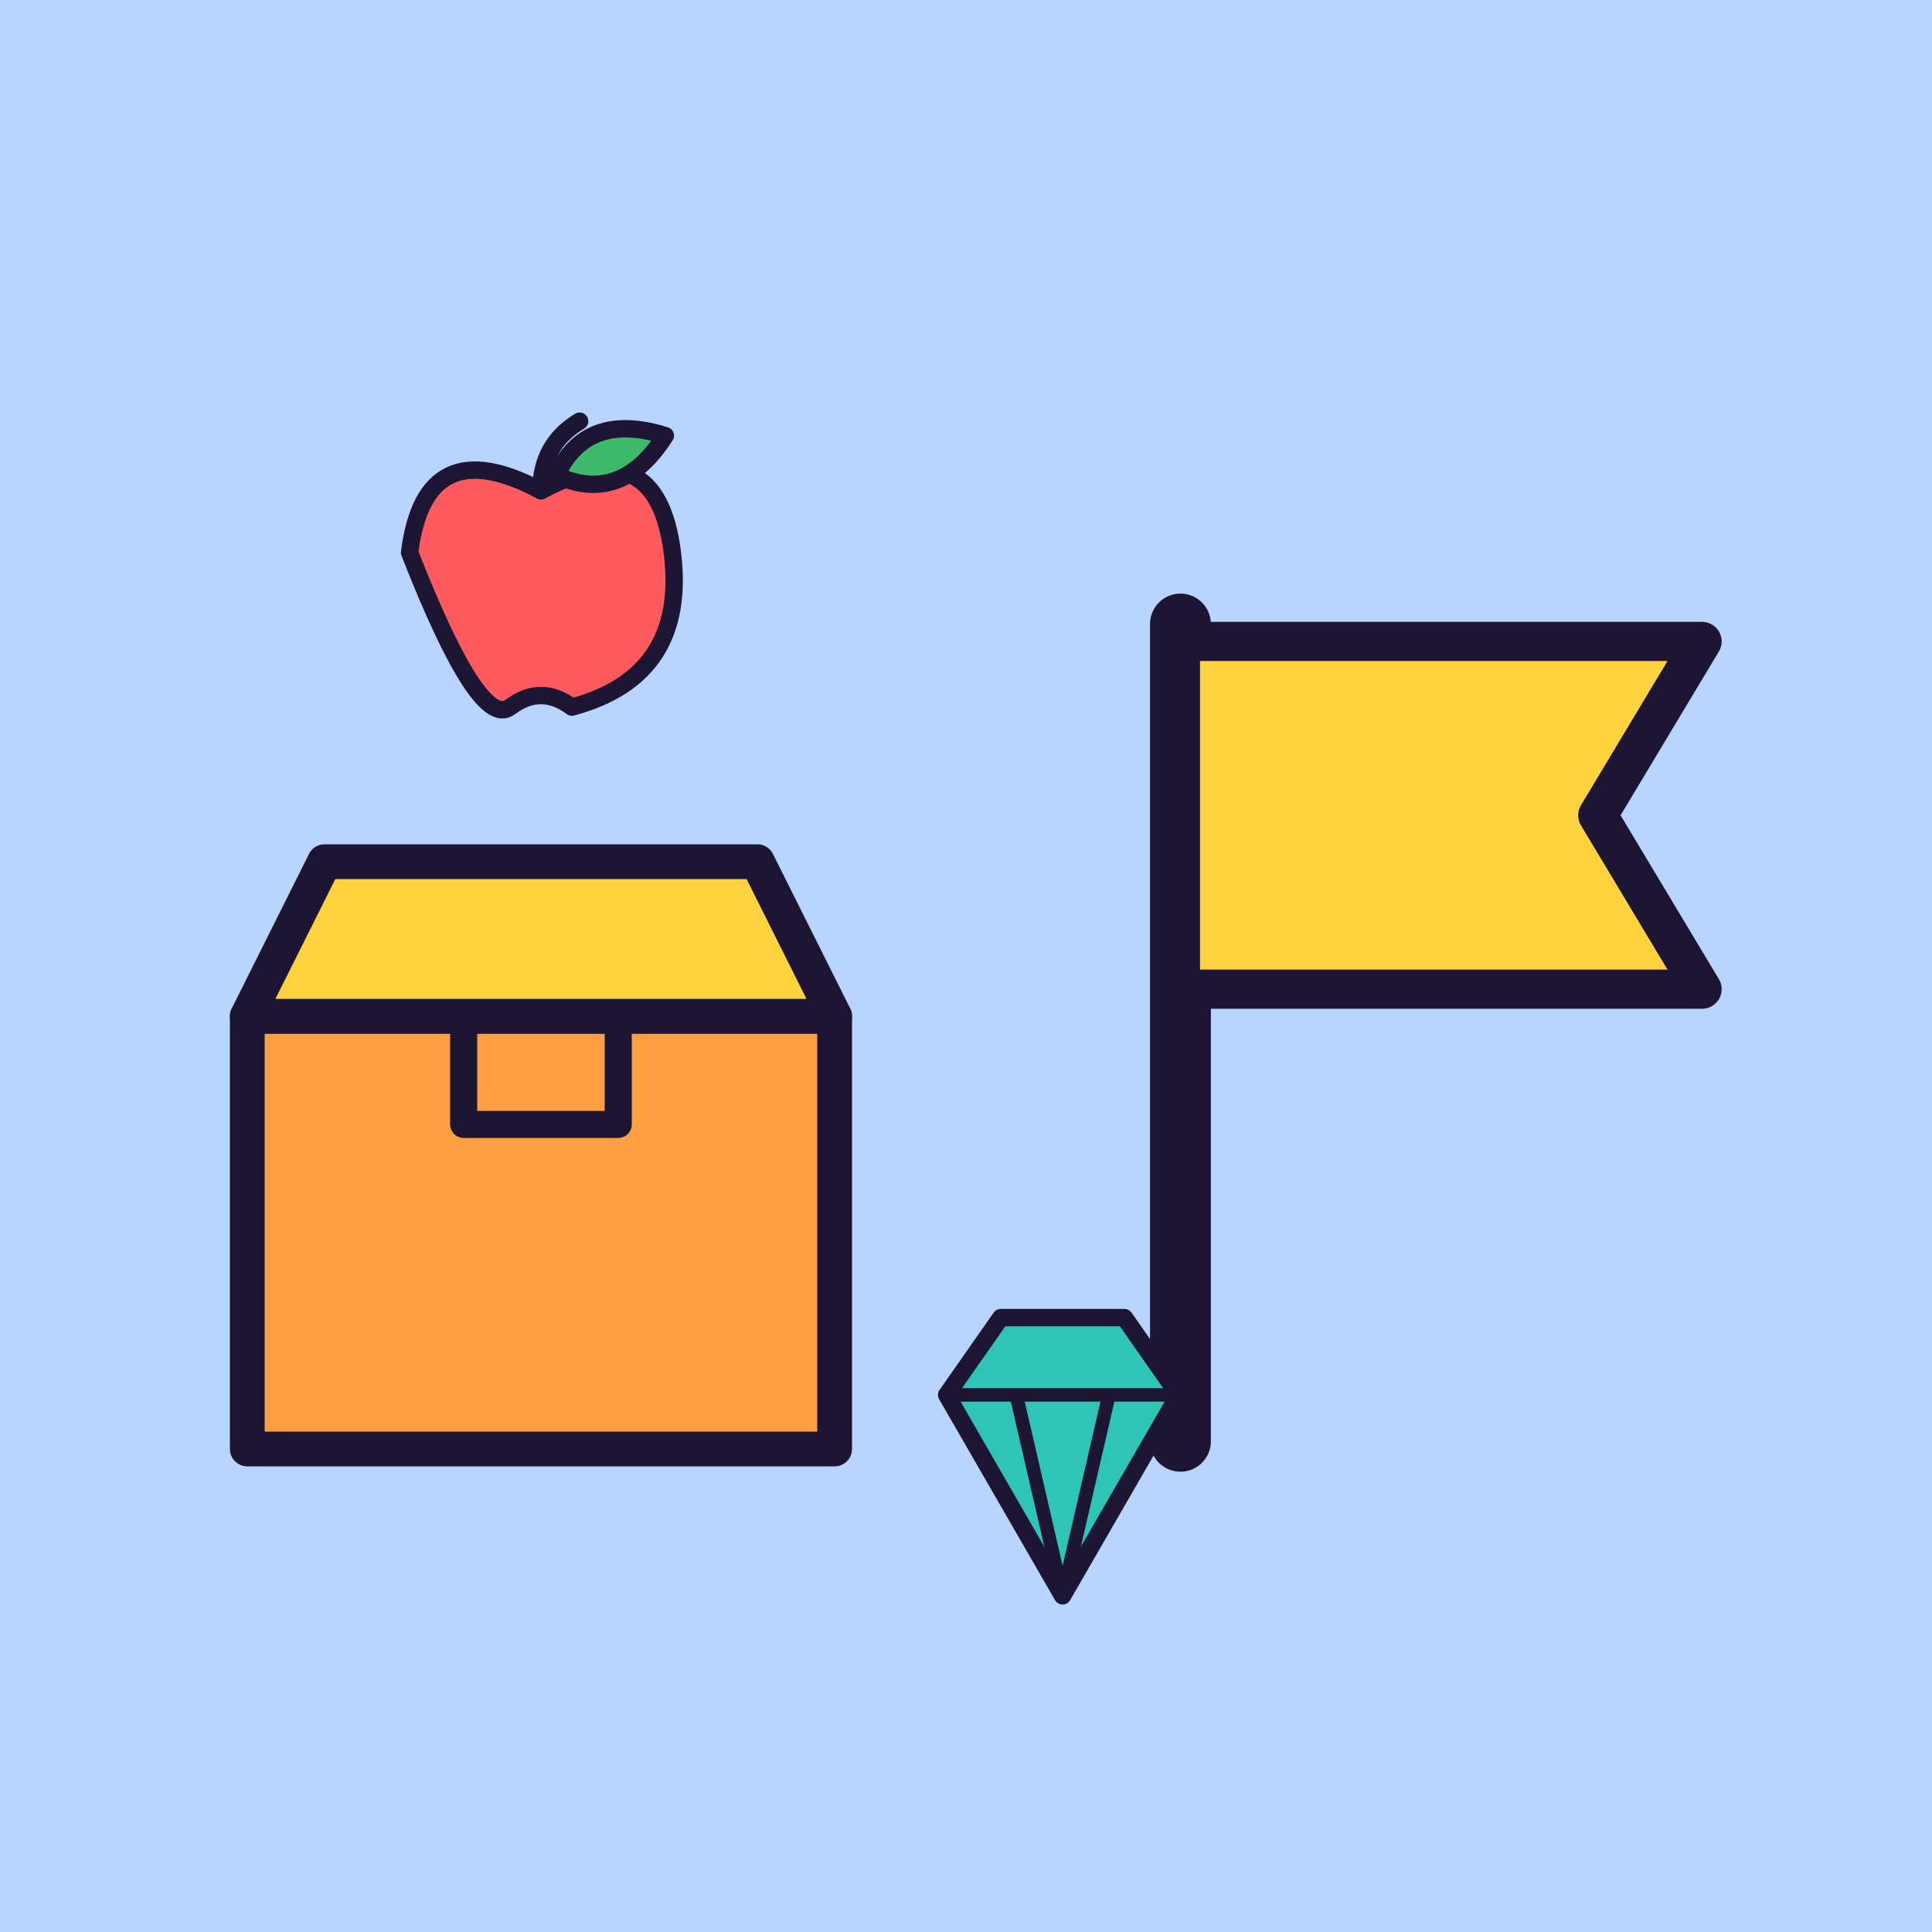
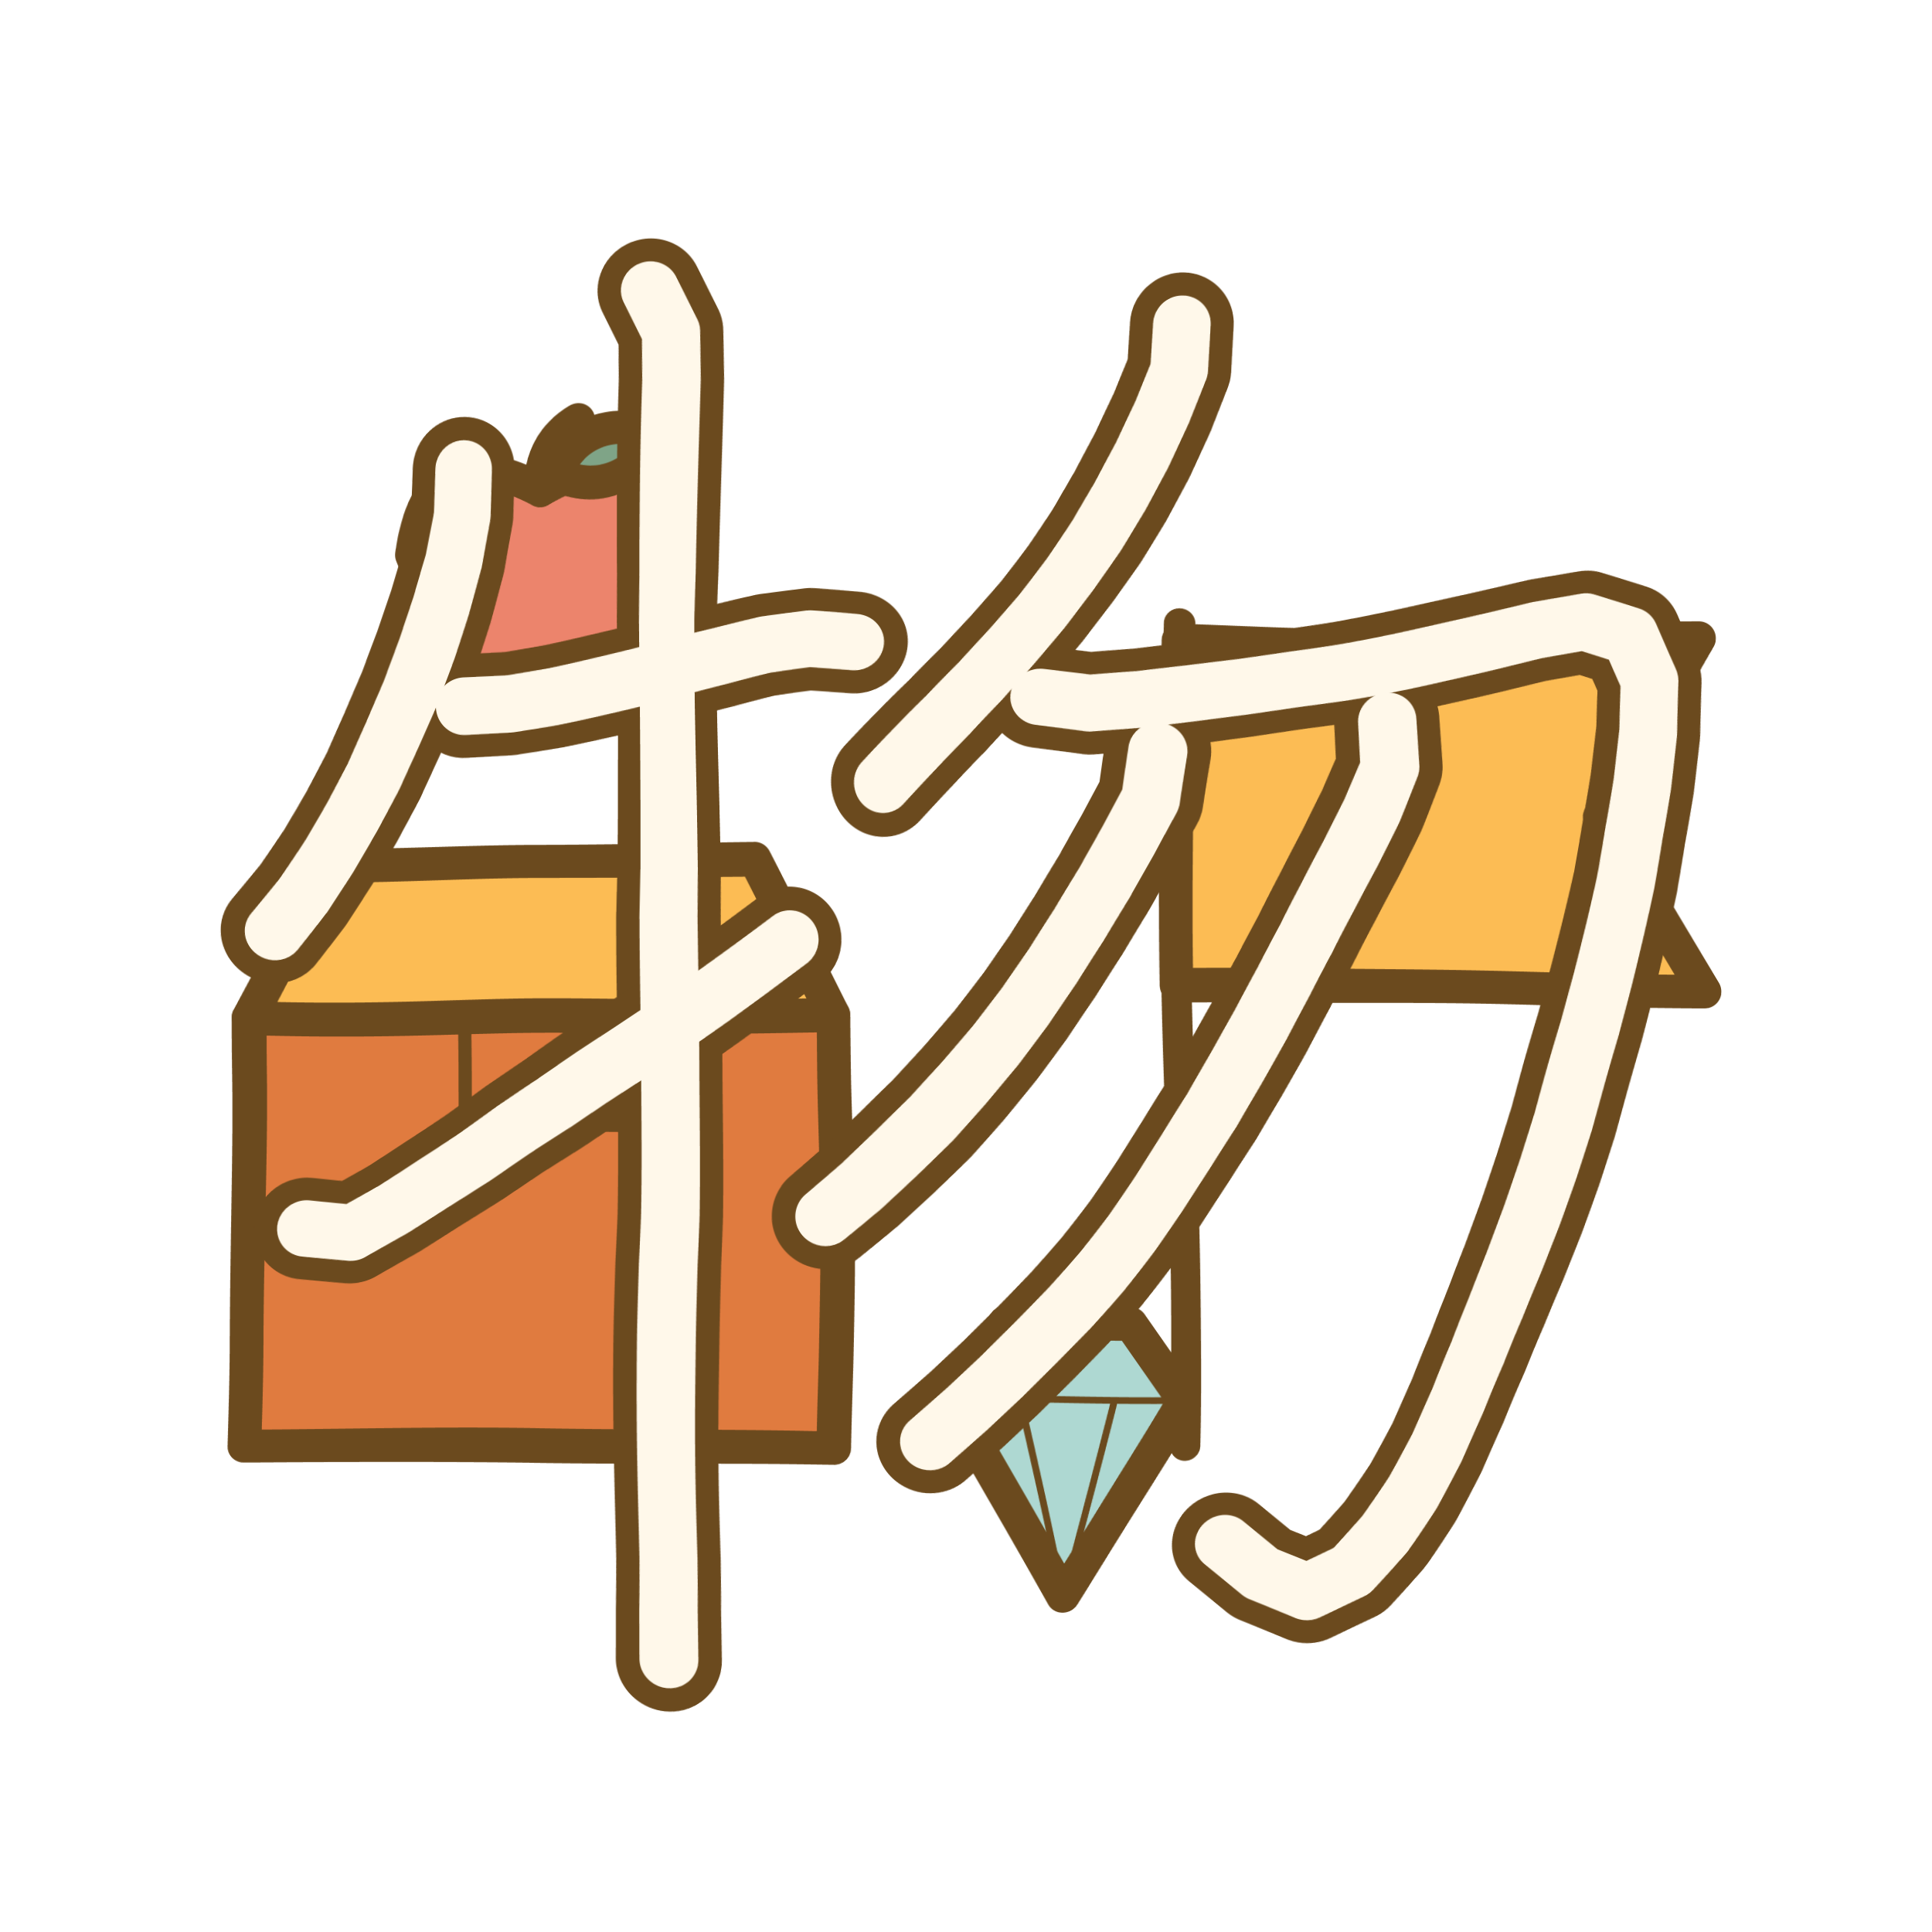
<svg xmlns="http://www.w3.org/2000/svg" viewBox="0 0 200 200">
-   <rect width="200" height="200" fill="#b9d4ff" stroke="none" />
-   <g stroke="#1c1633" stroke-width="4.5" stroke-linecap="round" stroke-linejoin="round" fill="none">
-     <g transform="translate(56 118) scale(.8 .8)">
-       <path d="M-38-16h76v56h-76z" fill="#ff9f43" />
-       <path d="M-38-16l10-20h56l10 20z" fill="#ffd23f" />
-       <path d="M-10-16v14h20v-14" fill="none" stroke-width="3.5" />
-     </g>
-     <g transform="translate(142 106) scale(.9 .9)">
-       <path d="M-22-46v94" fill="none" stroke-width="7" />
-       <path d="M-22-44h60l-12 20 12 20h-60z" fill="#ffd23f" />
-     </g>
-     <g transform="translate(56 58) scale(.4 .4)">
-       <path d="M0-18q30-16 34 16T8 38q-8-6-16 0T-34-2q4-32 34-16z" fill="#ff5a5f" />
-       <path d="M0-18q0-12 10-18" fill="none" />
-       <g transform="translate(4 -22) rotate(70)">
-         <path d="M0 0q-13-13 0-30q13 17 0 30z" fill="#3fb96b" />
+   <defs>
+     <filter id="w" filterUnits="userSpaceOnUse" x="-20" y="-20" width="240" height="240">
+       <feTurbulence type="fractalNoise" baseFrequency=".018" numOctaves="2" seed="192" />
+       <feDisplacementMap in="SourceGraphic" scale="2.6" />
+     </filter>
+     <filter id="s" x="-5%" y="-5%" width="110%" height="110%">
+       <feOffset in="SourceAlpha" dx="7" dy="-6" result="o" />
+       <feComposite in="SourceAlpha" in2="o" operator="out" result="c" />
+       <feFlood flood-color="#8a4a20" flood-opacity=".3" />
+       <feComposite in2="c" operator="in" result="d" />
+       <feMerge>
+         <feMergeNode in="SourceGraphic" />
+         <feMergeNode in="d" />
+       </feMerge>
+     </filter>
+   </defs>
+   <g filter="url(#w)">
+     <g stroke="#6b4a1e" stroke-linecap="round" stroke-linejoin="round" fill="none">
+       <g transform="translate(56.0 118.0) scale(0.800 0.800)" stroke-width="4.38">
+         <path d="M-38-16h76v56h-76z" fill="#e07b3f" />
+         <path d="M-38-16l10-20h56l10 20z" fill="#fcbc54" />
+         <path d="M-10-16v14h20v-14" fill="none" stroke-width="1.75" />
      </g>
-     </g>
-     <g transform="translate(110 150) scale(.4 .4)">
-       <path d="M-30-14l14-20h32l14 20L0 38z" fill="#2ec4b6" />
-       <path d="M-30-14h60M-12-14L0 38l12-52" fill="none" stroke-width="3.5" />
+       <g transform="translate(142.0 106.0) scale(0.900 0.900)" stroke-width="3.89">
+         <path d="M-22-46v94" fill="none" stroke-width="3.5" />
+         <path d="M-22-44h60l-12 20 12 20h-60z" fill="#fcbc54" />
+       </g>
+       <g transform="translate(56.0 58.0) scale(0.400 0.400)" stroke-width="8.75">
+         <path d="M0-18q30-16 34 16T8 38q-8-6-16 0T-34-2q4-32 34-16z" fill="#ec846c" />
+         <path d="M0-18q0-12 10-18" fill="none" />
+         <g transform="translate(4 -22) rotate(70)">
+           <path d="M0 0q-13-13 0-30q13 17 0 30z" fill="#7fa487" />
+         </g>
+       </g>
+       <g transform="translate(110.0 150.0) scale(0.400 0.400)" stroke-width="8.75">
+         <path d="M-30-14l14-20h32l14 20L0 38z" fill="#aed8d2" />
+         <path d="M-30-14h60M-12-14L0 38l12-52" fill="none" stroke-width="1.75" />
+       </g>
+       <g stroke-width="10.8">
+         <path transform="translate(6 6)" d="M41.9 42.5L41.7 47.2L40.8 51.8L39.4 56.5L37.9 60.9L36.2 65.4L34.3 69.7L32.3 74.0L30.0 78.2L27.6 82.3L25.0 86.3L22.1 90.1" />
+         <path transform="translate(6 6)" d="M41.8 66.8L46.5 66.6L51.1 65.9L55.6 65.1L60.2 64.3L64.8 63.4L69.4 62.5L74.0 61.5L78.6 60.9L83.2 61.2" />
+         <path transform="translate(6 6)" d="M61.0 23.7L63.3 28.2L63.5 33.3L63.5 38.3L63.5 43.4L63.5 48.6L63.5 53.6L63.4 58.7L63.4 63.8L63.4 68.8L63.4 73.9L63.4 79.0L63.4 84.1L63.3 89.1L63.3 94.4L63.3 99.4L63.3 104.5L63.3 109.5L63.3 114.6L63.3 119.8L63.2 124.9L63.2 129.9L63.2 135.0L63.2 140.1L63.2 145.2L63.2 150.4L63.2 155.4L63.1 160.5L63.1 165.6" />
+         <path transform="translate(6 6)" d="M25.6 121.1L30.4 121.6L34.7 119.1L38.8 116.4L43.0 113.7L47.1 110.9L51.3 108.2L55.4 105.4L59.5 102.7L63.7 99.9L67.8 97.1L71.8 94.3L75.9 91.4" />
+         <path transform="translate(6 6)" d="M116.0 27.2L115.8 32.0L114.1 36.5L112.1 41.0L109.9 45.3L107.5 49.5L104.9 53.5L102.1 57.5L99.1 61.4L96.1 65.1L92.8 68.8L89.5 72.2L86.0 75.7" />
+         <path transform="translate(6 6)" d="M102.2 66.7L107.3 67.3L112.4 66.8L117.5 66.0L122.7 65.1L127.8 64.1L132.8 63.2L137.9 62.2L142.9 61.2L148.1 60.2L153.1 59.2L158.2 58.5L163.0 60.1L165.0 64.7L164.7 69.9L163.9 75.0L162.9 80.0L162.0 85.1L160.9 90.2L159.8 95.2L158.6 100.3L157.3 105.2L156.0 110.2L154.5 115.2L152.9 120.2L151.2 125.1L149.4 129.9L147.5 134.6L145.3 139.4L142.9 144.0L140.2 148.4L137.2 152.6L133.8 156.5L129.3 158.8L124.6 156.9L120.6 153.6" />
+         <path transform="translate(6 6)" d="M114.3 72.2L113.6 77.2L111.3 81.5L108.8 85.9L106.1 90.2L103.3 94.3L100.3 98.3L97.1 102.2L93.7 106.0L90.3 109.6L86.7 113.0L82.9 116.5L79.1 119.7" />
+         <path transform="translate(6 6)" d="M137.3 68.3L137.7 73.2L136.0 77.9L134.0 82.5L131.8 87.2L129.6 91.7L127.3 96.0L124.8 100.4L122.2 104.7L119.5 109.0L116.6 113.1L113.6 117.2L110.6 121.1L107.4 125.0L104.1 128.8L100.7 132.5L97.3 136.1L93.8 139.6L90.1 143.1" />
+       </g>
+       <g stroke="#fff8ea" stroke-width="6">
+         <path transform="translate(6 6)" d="M41.9 42.5L41.7 47.2L40.8 51.8L39.4 56.5L37.9 60.9L36.2 65.4L34.3 69.7L32.3 74.0L30.0 78.2L27.6 82.3L25.0 86.3L22.1 90.1" />
+         <path transform="translate(6 6)" d="M41.8 66.8L46.5 66.6L51.1 65.9L55.6 65.1L60.2 64.3L64.8 63.4L69.4 62.5L74.0 61.5L78.6 60.9L83.2 61.2" />
+         <path transform="translate(6 6)" d="M61.0 23.7L63.3 28.2L63.5 33.3L63.5 38.3L63.5 43.4L63.5 48.6L63.5 53.6L63.4 58.7L63.4 63.8L63.4 68.8L63.4 73.9L63.4 79.0L63.4 84.1L63.3 89.1L63.3 94.4L63.3 99.4L63.3 104.5L63.3 109.5L63.3 114.6L63.3 119.8L63.2 124.9L63.2 129.9L63.2 135.0L63.2 140.1L63.2 145.2L63.2 150.4L63.2 155.4L63.1 160.5L63.1 165.6" />
+         <path transform="translate(6 6)" d="M25.6 121.1L30.4 121.6L34.7 119.1L38.8 116.4L43.0 113.7L47.1 110.9L51.3 108.2L55.4 105.4L59.5 102.7L63.7 99.9L67.8 97.1L71.8 94.3L75.9 91.4" />
+         <path transform="translate(6 6)" d="M116.0 27.2L115.8 32.0L114.1 36.5L112.1 41.0L109.9 45.3L107.5 49.5L104.9 53.5L102.1 57.5L99.1 61.4L96.1 65.1L92.8 68.8L89.5 72.2L86.0 75.7" />
+         <path transform="translate(6 6)" d="M102.2 66.7L107.3 67.3L112.4 66.8L117.5 66.0L122.7 65.1L127.8 64.1L132.8 63.2L137.9 62.2L142.9 61.2L148.1 60.2L153.1 59.2L158.2 58.5L163.0 60.1L165.0 64.7L164.7 69.9L163.9 75.0L162.9 80.0L162.0 85.1L160.9 90.2L159.8 95.2L158.6 100.3L157.3 105.2L156.0 110.2L154.5 115.2L152.9 120.2L151.2 125.1L149.4 129.9L147.5 134.6L145.3 139.4L142.9 144.0L140.2 148.4L137.2 152.6L133.8 156.5L129.3 158.8L124.6 156.9L120.6 153.6" />
+         <path transform="translate(6 6)" d="M114.3 72.2L113.6 77.2L111.3 81.5L108.8 85.9L106.1 90.2L103.3 94.3L100.3 98.3L97.1 102.2L93.7 106.0L90.3 109.6L86.7 113.0L82.9 116.5L79.1 119.7" />
+         <path transform="translate(6 6)" d="M137.3 68.3L137.7 73.2L136.0 77.9L134.0 82.5L131.8 87.2L129.6 91.7L127.3 96.0L124.8 100.4L122.2 104.7L119.5 109.0L116.6 113.1L113.6 117.2L110.6 121.1L107.4 125.0L104.1 128.8L100.7 132.5L97.3 136.1L93.8 139.6L90.1 143.1" />
+       </g>
    </g>
  </g>
</svg>
